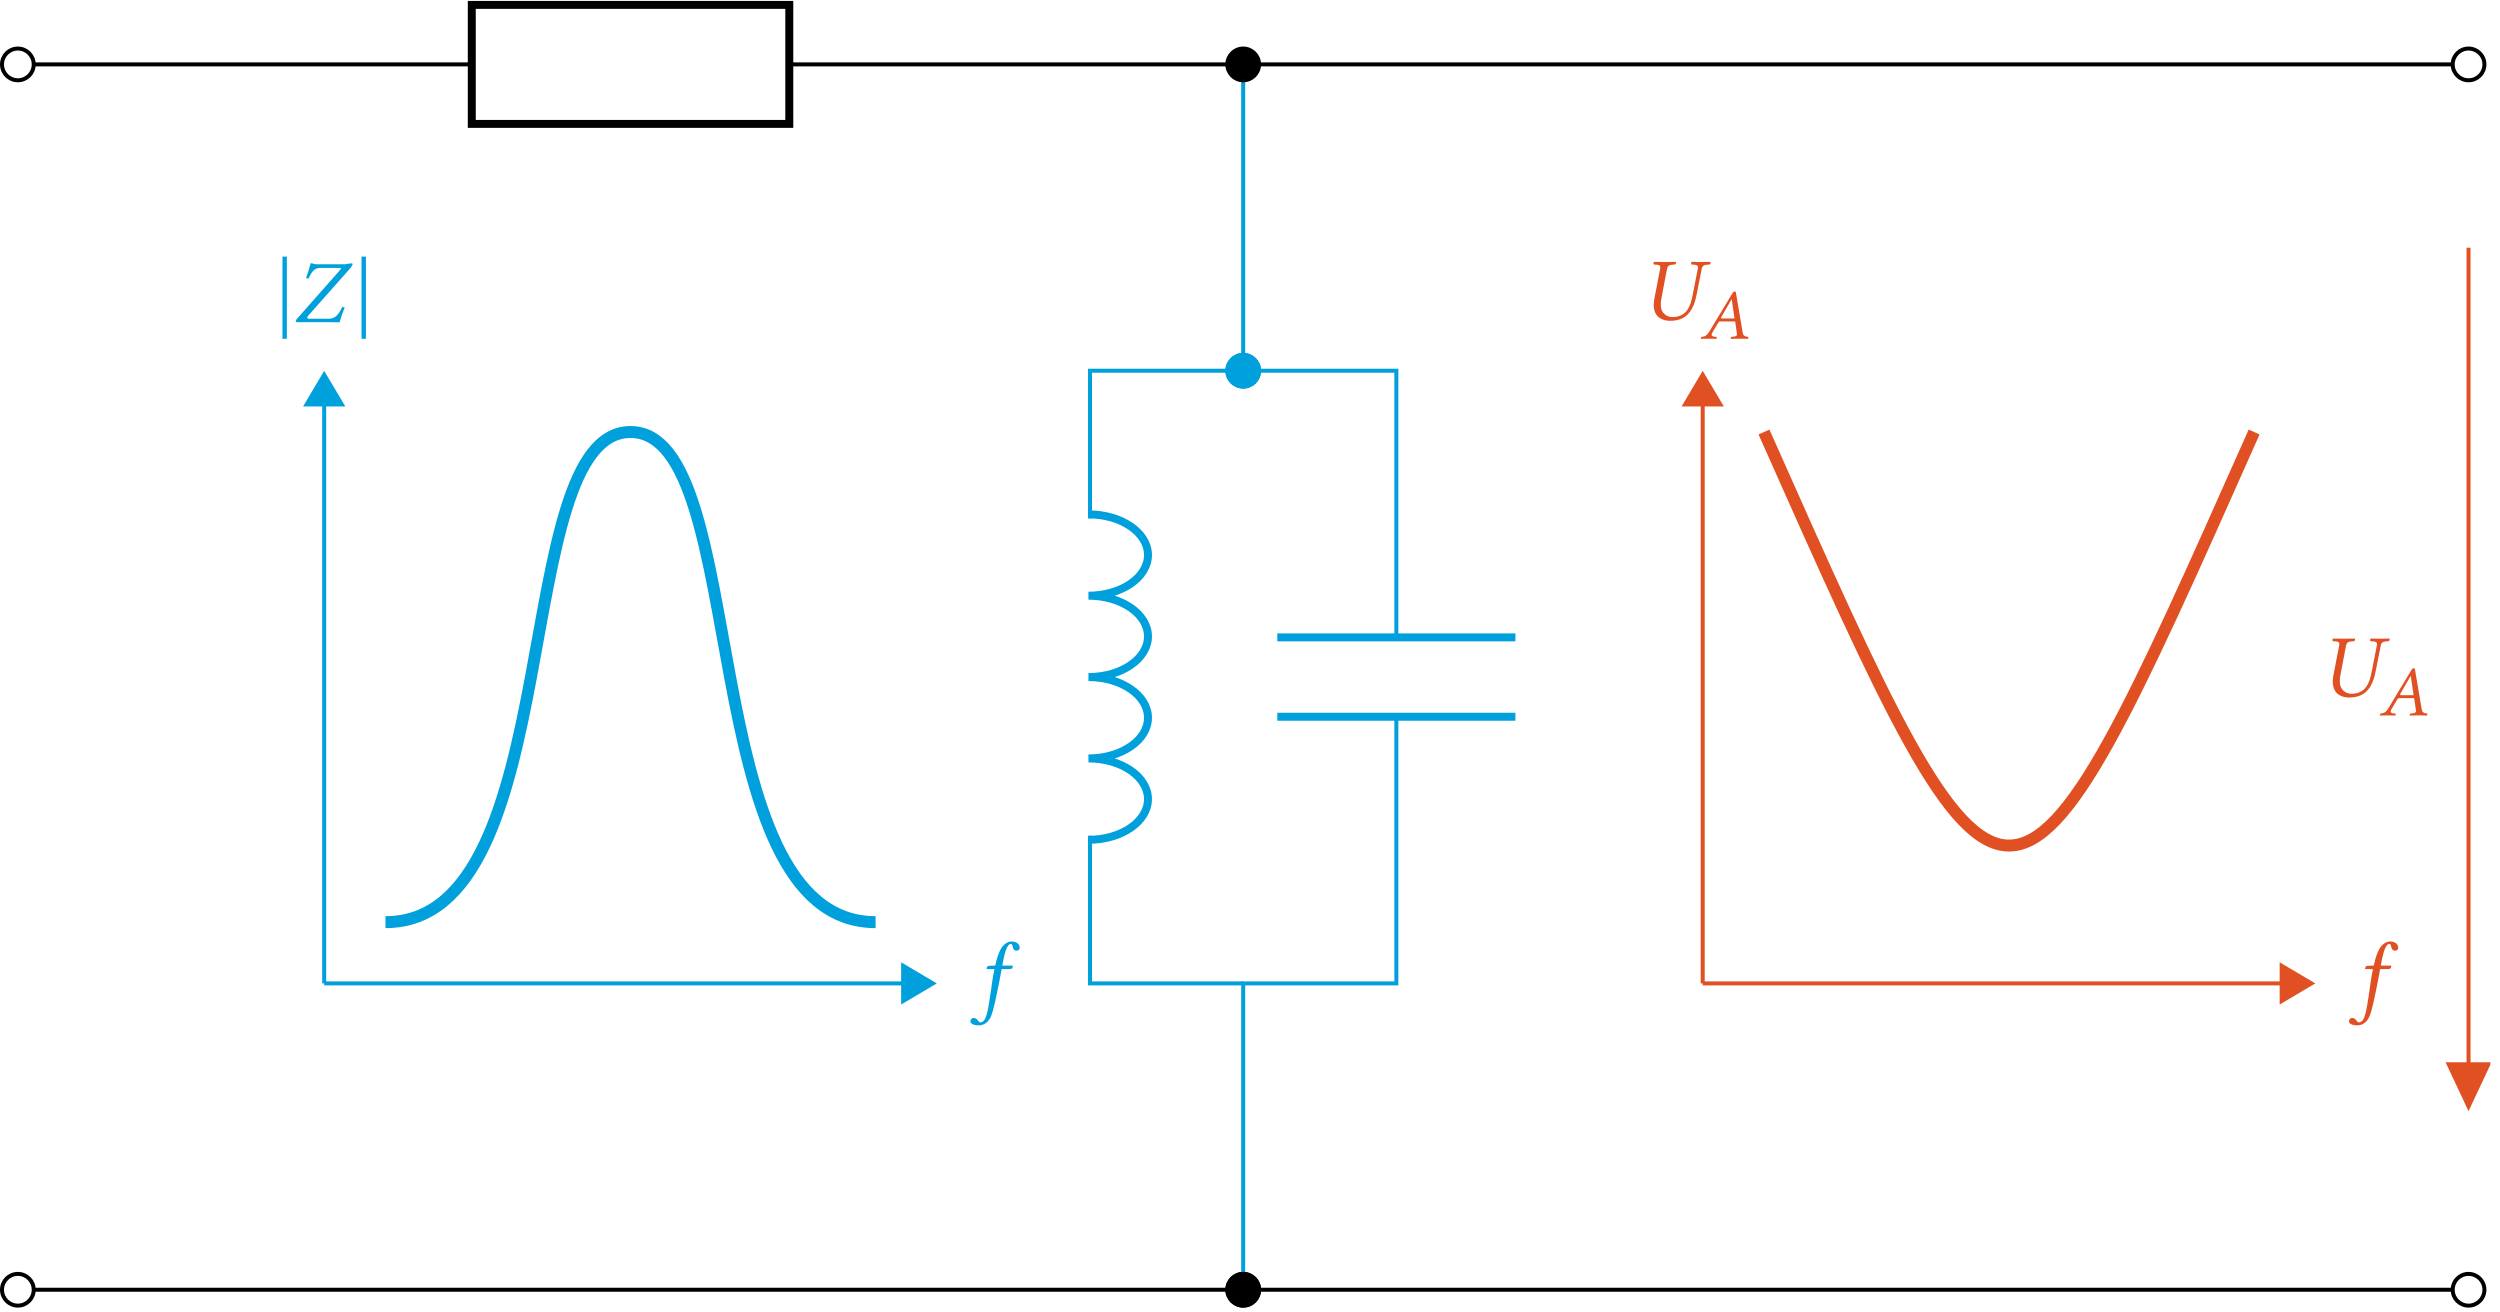
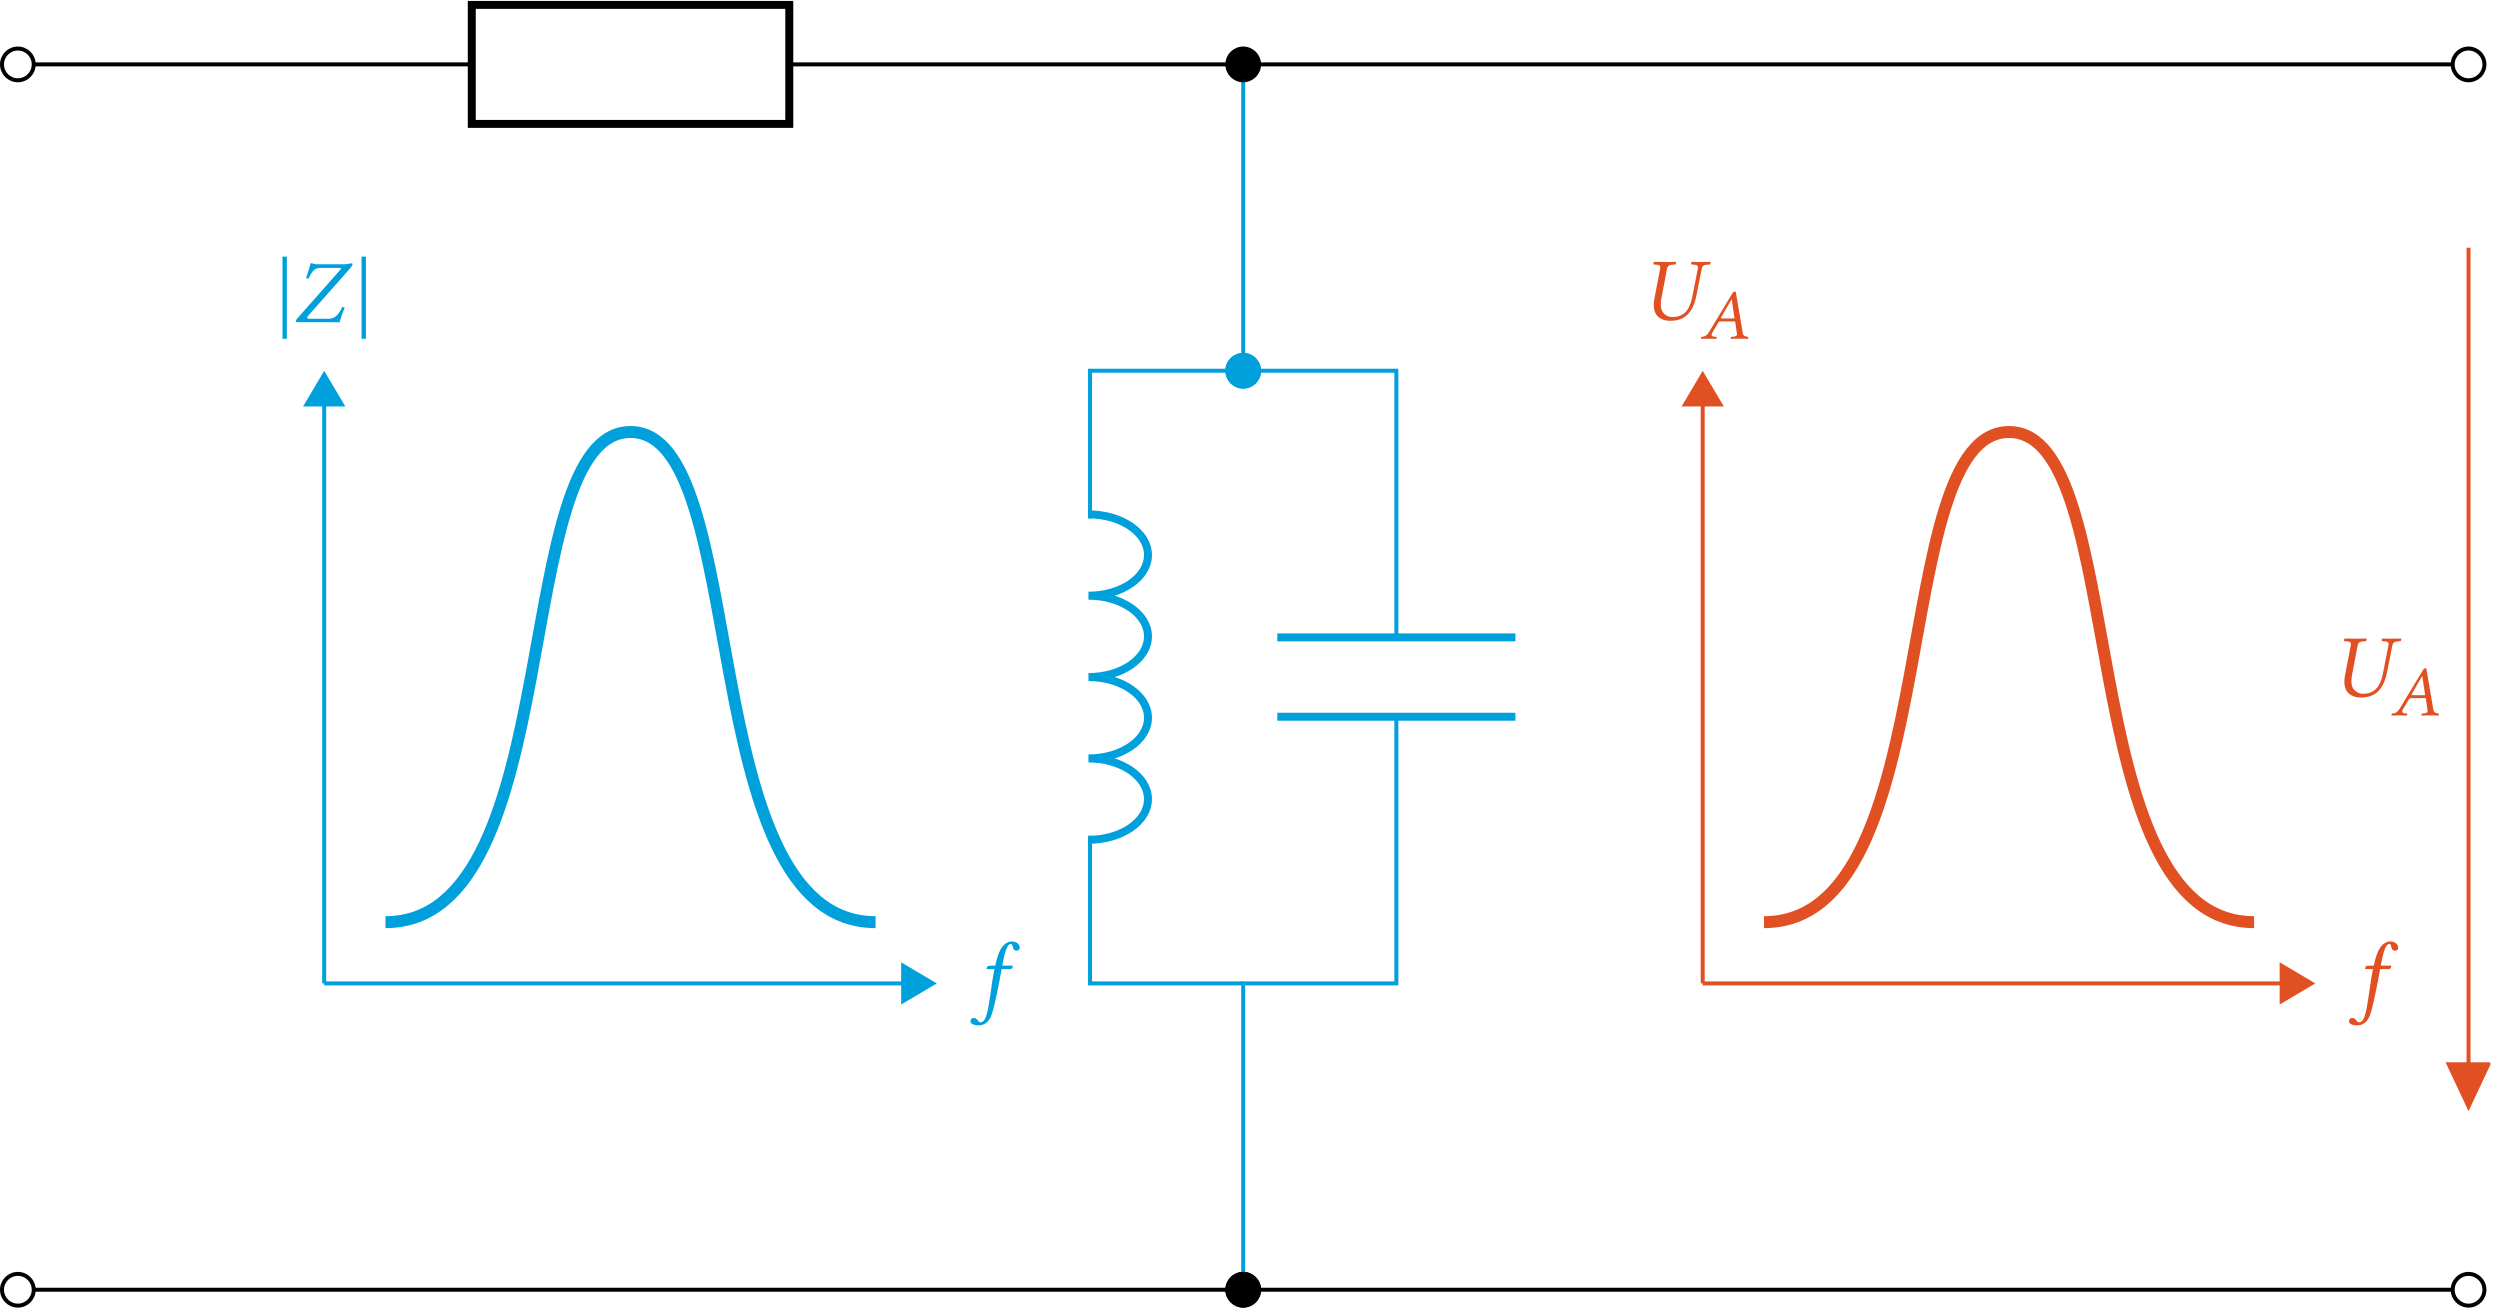
<svg xmlns="http://www.w3.org/2000/svg" xmlns:xlink="http://www.w3.org/1999/xlink" width="249.036pt" height="130.671pt" viewBox="0 0 249.036 130.671">
  <defs>
    <g>
      <g id="glyph-0-0">
        <path d="M 1.828 0.094 C 3.578 0.094 4.203 -1.047 4.5 -2.641 L 4.984 -5.094 C 5.031 -5.344 5.172 -5.484 5.547 -5.5 L 5.766 -5.516 C 5.812 -5.516 5.844 -5.547 5.844 -5.594 L 5.875 -5.766 L 5.859 -5.781 C 5.453 -5.781 5.109 -5.766 4.922 -5.766 C 4.719 -5.766 4.375 -5.781 3.984 -5.781 L 3.953 -5.766 L 3.922 -5.594 C 3.922 -5.547 3.953 -5.516 3.984 -5.516 L 4.203 -5.5 C 4.5 -5.484 4.609 -5.406 4.609 -5.219 C 4.609 -5.188 4.609 -5.141 4.594 -5.094 L 4.078 -2.469 C 3.891 -1.469 3.531 -0.281 2.078 -0.281 C 1.656 -0.281 1.344 -0.469 1.141 -0.719 C 0.953 -0.969 0.906 -1.25 0.906 -1.531 C 0.906 -1.812 0.953 -2.125 1.016 -2.406 L 1.531 -5.109 C 1.594 -5.359 1.734 -5.484 2.094 -5.5 L 2.312 -5.516 C 2.359 -5.516 2.391 -5.547 2.391 -5.594 L 2.438 -5.766 L 2.406 -5.781 C 2.016 -5.781 1.656 -5.766 1.312 -5.766 C 0.969 -5.766 0.641 -5.781 0.234 -5.781 L 0.203 -5.766 L 0.172 -5.594 C 0.172 -5.547 0.203 -5.516 0.234 -5.516 L 0.453 -5.5 C 0.734 -5.484 0.859 -5.422 0.859 -5.234 C 0.859 -5.188 0.859 -5.156 0.844 -5.109 L 0.266 -2.109 C 0.219 -1.875 0.203 -1.672 0.203 -1.484 C 0.203 -0.203 1.156 0.094 1.828 0.094 Z M 1.828 0.094 " />
      </g>
      <g id="glyph-0-1">
        <path d="M 1.578 1.562 C 1.484 1.719 1.312 1.828 1.172 1.828 C 1.047 1.828 1.016 1.766 0.953 1.688 C 0.875 1.562 0.703 1.391 0.516 1.391 C 0.266 1.391 0.172 1.562 0.172 1.719 C 0.172 1.906 0.391 2.125 1 2.125 C 1.375 2.125 1.766 1.953 2.031 1.562 C 2.281 1.219 2.484 0.531 2.828 -1.156 C 2.969 -1.859 3.125 -2.578 3.25 -3.328 L 3.281 -3.484 L 4.109 -3.484 C 4.188 -3.484 4.328 -3.516 4.344 -3.594 C 4.344 -3.594 4.391 -3.781 4.391 -3.797 C 4.391 -3.812 4.375 -3.828 4.328 -3.828 L 3.344 -3.828 L 3.438 -4.344 C 3.578 -5.016 3.703 -5.422 3.828 -5.656 C 3.953 -5.906 4.078 -5.984 4.188 -5.984 C 4.312 -5.984 4.328 -5.906 4.375 -5.734 C 4.406 -5.547 4.484 -5.312 4.766 -5.312 C 5.016 -5.312 5.078 -5.516 5.078 -5.594 C 5.078 -5.938 4.797 -6.234 4.25 -6.234 C 4.062 -6.234 3.828 -6.141 3.641 -6 C 3.359 -5.766 2.984 -5.422 2.641 -3.828 L 2.062 -3.812 C 1.891 -3.797 1.828 -3.734 1.812 -3.656 C 1.797 -3.625 1.766 -3.516 1.766 -3.5 C 1.766 -3.484 1.781 -3.484 1.812 -3.484 L 2.562 -3.484 C 2.344 -2.469 2.312 -1.938 2.203 -1.266 C 2.062 -0.406 1.906 1.047 1.578 1.562 Z M 1.578 1.562 " />
      </g>
      <g id="glyph-0-2">
        <path d="M 1.156 1.656 L 1.156 -6.531 L 0.719 -6.531 L 0.719 1.656 Z M 1.156 1.656 " />
      </g>
      <g id="glyph-0-3">
        <path d="M 4.531 0.016 C 4.672 -0.484 4.859 -1.016 5.047 -1.469 L 4.797 -1.516 C 4.5 -0.875 4.141 -0.344 3.5 -0.344 L 1.5 -0.344 C 1.344 -0.344 1.281 -0.391 1.312 -0.469 C 1.312 -0.516 1.344 -0.562 1.406 -0.641 L 5.516 -5.281 C 5.75 -5.547 5.828 -5.703 5.828 -5.781 C 5.828 -5.844 5.797 -5.859 5.656 -5.859 C 5.547 -5.859 5.359 -5.797 5.078 -5.766 L 2.328 -5.766 C 1.938 -5.766 1.969 -5.859 1.656 -5.875 C 1.531 -5.391 1.328 -4.75 1.188 -4.391 L 1.438 -4.344 C 1.734 -4.953 1.969 -5.406 2.625 -5.406 L 4.594 -5.406 C 4.656 -5.406 4.688 -5.391 4.672 -5.328 C 4.656 -5.297 4.625 -5.234 4.562 -5.172 L 0.297 -0.344 C 0.234 -0.281 0.172 -0.172 0.172 -0.109 C 0.172 -0.031 0.219 0 0.328 0 L 3.453 0 C 3.672 0 4.531 0.016 4.531 0.016 Z M 4.531 0.016 " />
      </g>
      <g id="glyph-1-0">
        <path d="M 1.266 -0.562 L 1.875 -1.594 C 1.922 -1.688 1.969 -1.719 2.141 -1.719 L 3.562 -1.719 L 3.734 -0.516 C 3.75 -0.5 3.75 -0.469 3.75 -0.453 C 3.75 -0.297 3.641 -0.234 3.406 -0.203 L 3.203 -0.188 C 3.172 -0.188 3.156 -0.172 3.141 -0.141 L 3.125 0 L 3.141 0.016 C 3.391 0 3.781 0 4.047 0 C 4.312 0 4.594 0 4.844 0.016 L 4.859 0 L 4.875 -0.141 C 4.891 -0.172 4.859 -0.188 4.812 -0.188 L 4.75 -0.203 C 4.484 -0.234 4.359 -0.328 4.312 -0.609 L 3.656 -4.484 C 3.641 -4.625 3.625 -4.703 3.516 -4.703 C 3.422 -4.703 3.359 -4.641 3.234 -4.438 L 1 -0.734 C 0.734 -0.281 0.531 -0.219 0.234 -0.188 C 0.188 -0.188 0.172 -0.172 0.172 -0.141 L 0.141 0 L 0.156 0.016 C 0.406 0 0.516 0 0.781 0 C 1.062 0 1.422 0 1.672 0.016 L 1.703 0 L 1.719 -0.141 C 1.719 -0.172 1.703 -0.188 1.672 -0.188 L 1.484 -0.203 C 1.297 -0.219 1.219 -0.297 1.219 -0.406 C 1.219 -0.453 1.234 -0.5 1.266 -0.562 Z M 2.312 -2.016 C 2.203 -2.016 2.156 -2.031 2.156 -2.078 C 2.156 -2.078 2.156 -2.094 2.156 -2.109 L 3.203 -3.922 L 3.219 -3.922 L 3.5 -2.016 Z M 2.312 -2.016 " />
      </g>
    </g>
    <clipPath id="clip-0">
      <path clip-rule="nonzero" d="M 46 0.09 L 80 0.09 L 80 13 L 46 13 Z M 46 0.09 " />
    </clipPath>
    <clipPath id="clip-1">
      <path clip-rule="nonzero" d="M 0 0.09 L 9 0.09 L 9 14 L 0 14 Z M 0 0.09 " />
    </clipPath>
    <clipPath id="clip-2">
      <path clip-rule="nonzero" d="M 122 126 L 126 126 L 126 130.254 L 122 130.254 Z M 122 126 " />
    </clipPath>
    <clipPath id="clip-3">
      <path clip-rule="nonzero" d="M 116 121 L 132 121 L 132 130.254 L 116 130.254 Z M 116 121 " />
    </clipPath>
    <clipPath id="clip-4">
      <path clip-rule="nonzero" d="M 0 126 L 4 126 L 4 130.254 L 0 130.254 Z M 0 126 " />
    </clipPath>
    <clipPath id="clip-5">
      <path clip-rule="nonzero" d="M 0 121 L 9 121 L 9 130.254 L 0 130.254 Z M 0 121 " />
    </clipPath>
    <clipPath id="clip-6">
      <path clip-rule="nonzero" d="M 116 0.09 L 132 0.09 L 132 14 L 116 14 Z M 116 0.09 " />
    </clipPath>
    <clipPath id="clip-7">
      <path clip-rule="nonzero" d="M 238 0.09 L 248.074 0.09 L 248.074 14 L 238 14 Z M 238 0.09 " />
    </clipPath>
    <clipPath id="clip-8">
      <path clip-rule="nonzero" d="M 122 126 L 126 126 L 126 130.254 L 122 130.254 Z M 122 126 " />
    </clipPath>
    <clipPath id="clip-9">
      <path clip-rule="nonzero" d="M 116 121 L 132 121 L 132 130.254 L 116 130.254 Z M 116 121 " />
    </clipPath>
    <clipPath id="clip-10">
      <path clip-rule="nonzero" d="M 244 126 L 248 126 L 248 130.254 L 244 130.254 Z M 244 126 " />
    </clipPath>
    <clipPath id="clip-11">
      <path clip-rule="nonzero" d="M 238 121 L 248.074 121 L 248.074 130.254 L 238 130.254 Z M 238 121 " />
    </clipPath>
    <clipPath id="clip-12">
      <path clip-rule="nonzero" d="M 238 100 L 248.074 100 L 248.074 116 L 238 116 Z M 238 100 " />
    </clipPath>
  </defs>
  <path fill="none" stroke-width="0.399" stroke-linecap="butt" stroke-linejoin="miter" stroke="rgb(0%, 0%, 0%)" stroke-opacity="1" stroke-miterlimit="10" d="M -0.002 0.002 L 45.392 0.002 M 77.143 0.002 L 122.533 0.002 " transform="matrix(0.996144, 0, 0, -0.996144, 1.779113, 6.415575)" />
  <g clip-path="url(#clip-0)">
    <path fill="none" stroke-width="0.797" stroke-linecap="butt" stroke-linejoin="miter" stroke="rgb(0%, 0%, 0%)" stroke-opacity="1" stroke-miterlimit="10" d="M 45.392 5.954 L 77.143 5.954 L 77.143 -5.951 L 45.392 -5.951 Z M 45.392 5.954 " transform="matrix(0.996144, 0, 0, -0.996144, 1.779113, 6.415575)" />
  </g>
  <path fill-rule="nonzero" fill="rgb(100%, 100%, 100%)" fill-opacity="1" d="M 3.359 6.414 C 3.359 5.543 2.652 4.836 1.777 4.836 C 0.906 4.836 0.199 5.543 0.199 6.414 C 0.199 7.289 0.906 7.996 1.777 7.996 C 2.652 7.996 3.359 7.289 3.359 6.414 Z M 3.359 6.414 " />
  <g clip-path="url(#clip-1)">
    <path fill="none" stroke-width="0.399" stroke-linecap="butt" stroke-linejoin="miter" stroke="rgb(0%, 0%, 0%)" stroke-opacity="1" stroke-miterlimit="10" d="M 1.586 0.002 C 1.586 0.876 0.877 1.586 -0.002 1.586 C -0.876 1.586 -1.586 0.876 -1.586 0.002 C -1.586 -0.877 -0.876 -1.587 -0.002 -1.587 C 0.877 -1.587 1.586 -0.877 1.586 0.002 Z M 1.586 0.002 " transform="matrix(0.996144, 0, 0, -0.996144, 1.779113, 6.415575)" />
  </g>
  <path fill="none" stroke-width="0.399" stroke-linecap="butt" stroke-linejoin="miter" stroke="rgb(0%, 62.746%, 86.275%)" stroke-opacity="1" stroke-miterlimit="10" d="M 122.533 0.002 L 122.533 -15.315 M 122.533 -15.315 L 122.533 -30.632 " transform="matrix(0.996144, 0, 0, -0.996144, 1.779113, 6.415575)" />
  <path fill="none" stroke-width="0.399" stroke-linecap="butt" stroke-linejoin="miter" stroke="rgb(0%, 62.746%, 86.275%)" stroke-opacity="1" stroke-miterlimit="10" d="M 122.533 -30.632 L 114.875 -30.632 M 114.875 -30.632 L 107.216 -30.632 L 107.216 -45.392 M 107.216 -77.14 L 107.216 -91.9 L 114.875 -91.9 M 114.875 -91.9 L 122.533 -91.9 " transform="matrix(0.996144, 0, 0, -0.996144, 1.779113, 6.415575)" />
  <path fill-rule="nonzero" fill="rgb(0%, 62.746%, 86.275%)" fill-opacity="1" stroke-width="0.399" stroke-linecap="butt" stroke-linejoin="miter" stroke="rgb(0%, 62.746%, 86.275%)" stroke-opacity="1" stroke-miterlimit="10" d="M 124.121 -30.632 C 124.121 -29.758 123.412 -29.048 122.533 -29.048 C 121.659 -29.048 120.949 -29.758 120.949 -30.632 C 120.949 -31.511 121.659 -32.22 122.533 -32.22 C 123.412 -32.22 124.121 -31.511 124.121 -30.632 Z M 124.121 -30.632 " transform="matrix(0.996144, 0, 0, -0.996144, 1.779113, 6.415575)" />
  <path fill="none" stroke-width="0.797" stroke-linecap="butt" stroke-linejoin="bevel" stroke="rgb(0%, 62.746%, 86.275%)" stroke-opacity="1" stroke-miterlimit="10" d="M 107.059 -44.996 C 110.346 -44.996 113.012 -46.816 113.012 -49.063 C 113.012 -51.31 110.346 -53.129 107.059 -53.129 C 110.346 -53.129 113.012 -54.953 113.012 -57.2 C 113.012 -59.446 110.346 -61.266 107.059 -61.266 C 110.346 -61.266 113.012 -63.089 113.012 -65.336 C 113.012 -67.583 110.346 -69.403 107.059 -69.403 C 110.346 -69.403 113.012 -71.226 113.012 -73.473 C 113.012 -75.72 110.346 -77.54 107.059 -77.54 " transform="matrix(0.996144, 0, 0, -0.996144, 1.779113, 6.415575)" />
  <path fill="none" stroke-width="0.399" stroke-linecap="butt" stroke-linejoin="miter" stroke="rgb(0%, 62.746%, 86.275%)" stroke-opacity="1" stroke-miterlimit="10" d="M 122.533 -30.632 L 130.192 -30.632 M 130.192 -30.632 L 137.85 -30.632 L 137.85 -57.298 M 137.85 -65.234 L 137.85 -91.9 L 130.192 -91.9 M 130.192 -91.9 L 122.533 -91.9 L 122.533 -107.217 M 122.533 -107.217 L 122.533 -122.533 " transform="matrix(0.996144, 0, 0, -0.996144, 1.779113, 6.415575)" />
  <path fill-rule="nonzero" fill="rgb(0%, 62.746%, 86.275%)" fill-opacity="1" stroke-width="0.399" stroke-linecap="butt" stroke-linejoin="miter" stroke="rgb(0%, 62.746%, 86.275%)" stroke-opacity="1" stroke-miterlimit="10" d="M 124.121 -30.632 C 124.121 -29.758 123.412 -29.048 122.533 -29.048 C 121.659 -29.048 120.949 -29.758 120.949 -30.632 C 120.949 -31.511 121.659 -32.22 122.533 -32.22 C 123.412 -32.22 124.121 -31.511 124.121 -30.632 Z M 124.121 -30.632 " transform="matrix(0.996144, 0, 0, -0.996144, 1.779113, 6.415575)" />
  <path fill="none" stroke-width="0.797" stroke-linecap="butt" stroke-linejoin="miter" stroke="rgb(0%, 62.746%, 86.275%)" stroke-opacity="1" stroke-miterlimit="10" d="M 149.755 -57.298 L 125.945 -57.298 M 149.755 -65.234 L 125.945 -65.234 " transform="matrix(0.996144, 0, 0, -0.996144, 1.779113, 6.415575)" />
  <path fill="none" stroke-width="0.399" stroke-linecap="butt" stroke-linejoin="miter" stroke="rgb(0%, 0%, 0%)" stroke-opacity="1" stroke-miterlimit="10" d="M 122.533 -122.533 L 61.266 -122.533 M 61.266 -122.533 L -0.002 -122.533 " transform="matrix(0.996144, 0, 0, -0.996144, 1.779113, 6.415575)" />
  <g clip-path="url(#clip-2)">
    <path fill-rule="nonzero" fill="rgb(0%, 0%, 0%)" fill-opacity="1" d="M 125.422 128.477 C 125.422 127.605 124.715 126.898 123.84 126.898 C 122.969 126.898 122.262 127.605 122.262 128.477 C 122.262 129.352 122.969 130.059 123.84 130.059 C 124.715 130.059 125.422 129.352 125.422 128.477 Z M 125.422 128.477 " />
  </g>
  <g clip-path="url(#clip-3)">
    <path fill="none" stroke-width="0.399" stroke-linecap="butt" stroke-linejoin="miter" stroke="rgb(0%, 0%, 0%)" stroke-opacity="1" stroke-miterlimit="10" d="M 124.121 -122.533 C 124.121 -121.659 123.412 -120.949 122.533 -120.949 C 121.659 -120.949 120.949 -121.659 120.949 -122.533 C 120.949 -123.412 121.659 -124.122 122.533 -124.122 C 123.412 -124.122 124.121 -123.412 124.121 -122.533 Z M 124.121 -122.533 " transform="matrix(0.996144, 0, 0, -0.996144, 1.779113, 6.415575)" />
  </g>
  <g clip-path="url(#clip-4)">
    <path fill-rule="nonzero" fill="rgb(100%, 100%, 100%)" fill-opacity="1" d="M 3.359 128.477 C 3.359 127.605 2.652 126.898 1.777 126.898 C 0.906 126.898 0.199 127.605 0.199 128.477 C 0.199 129.352 0.906 130.059 1.777 130.059 C 2.652 130.059 3.359 129.352 3.359 128.477 Z M 3.359 128.477 " />
  </g>
  <g clip-path="url(#clip-5)">
    <path fill="none" stroke-width="0.399" stroke-linecap="butt" stroke-linejoin="miter" stroke="rgb(0%, 0%, 0%)" stroke-opacity="1" stroke-miterlimit="10" d="M 1.586 -122.533 C 1.586 -121.659 0.877 -120.949 -0.002 -120.949 C -0.876 -120.949 -1.586 -121.659 -1.586 -122.533 C -1.586 -123.412 -0.876 -124.122 -0.002 -124.122 C 0.877 -124.122 1.586 -123.412 1.586 -122.533 Z M 1.586 -122.533 " transform="matrix(0.996144, 0, 0, -0.996144, 1.779113, 6.415575)" />
  </g>
  <path fill="none" stroke-width="0.399" stroke-linecap="butt" stroke-linejoin="miter" stroke="rgb(0%, 0%, 0%)" stroke-opacity="1" stroke-miterlimit="10" d="M 122.533 0.002 L 183.801 0.002 M 183.801 0.002 L 245.068 0.002 " transform="matrix(0.996144, 0, 0, -0.996144, 1.779113, 6.415575)" />
  <path fill-rule="nonzero" fill="rgb(0%, 0%, 0%)" fill-opacity="1" d="M 125.422 6.414 C 125.422 5.543 124.715 4.836 123.84 4.836 C 122.969 4.836 122.262 5.543 122.262 6.414 C 122.262 7.289 122.969 7.996 123.84 7.996 C 124.715 7.996 125.422 7.289 125.422 6.414 Z M 125.422 6.414 " />
  <g clip-path="url(#clip-6)">
    <path fill="none" stroke-width="0.399" stroke-linecap="butt" stroke-linejoin="miter" stroke="rgb(0%, 0%, 0%)" stroke-opacity="1" stroke-miterlimit="10" d="M 124.121 0.002 C 124.121 0.876 123.412 1.586 122.533 1.586 C 121.659 1.586 120.949 0.876 120.949 0.002 C 120.949 -0.877 121.659 -1.587 122.533 -1.587 C 123.412 -1.587 124.121 -0.877 124.121 0.002 Z M 124.121 0.002 " transform="matrix(0.996144, 0, 0, -0.996144, 1.779113, 6.415575)" />
  </g>
  <path fill-rule="nonzero" fill="rgb(100%, 100%, 100%)" fill-opacity="1" d="M 247.484 6.414 C 247.484 5.543 246.777 4.836 245.902 4.836 C 245.031 4.836 244.324 5.543 244.324 6.414 C 244.324 7.289 245.031 7.996 245.902 7.996 C 246.777 7.996 247.484 7.289 247.484 6.414 Z M 247.484 6.414 " />
  <g clip-path="url(#clip-7)">
    <path fill="none" stroke-width="0.399" stroke-linecap="butt" stroke-linejoin="miter" stroke="rgb(0%, 0%, 0%)" stroke-opacity="1" stroke-miterlimit="10" d="M 246.656 0.002 C 246.656 0.876 245.947 1.586 245.068 1.586 C 244.194 1.586 243.484 0.876 243.484 0.002 C 243.484 -0.877 244.194 -1.587 245.068 -1.587 C 245.947 -1.587 246.656 -0.877 246.656 0.002 Z M 246.656 0.002 " transform="matrix(0.996144, 0, 0, -0.996144, 1.779113, 6.415575)" />
  </g>
  <path fill="none" stroke-width="0.399" stroke-linecap="butt" stroke-linejoin="miter" stroke="rgb(0%, 0%, 0%)" stroke-opacity="1" stroke-miterlimit="10" d="M 122.533 -122.533 L 183.801 -122.533 M 183.801 -122.533 L 245.068 -122.533 " transform="matrix(0.996144, 0, 0, -0.996144, 1.779113, 6.415575)" />
  <g clip-path="url(#clip-8)">
    <path fill-rule="nonzero" fill="rgb(0%, 0%, 0%)" fill-opacity="1" d="M 125.422 128.477 C 125.422 127.605 124.715 126.898 123.84 126.898 C 122.969 126.898 122.262 127.605 122.262 128.477 C 122.262 129.352 122.969 130.059 123.84 130.059 C 124.715 130.059 125.422 129.352 125.422 128.477 Z M 125.422 128.477 " />
  </g>
  <g clip-path="url(#clip-9)">
    <path fill="none" stroke-width="0.399" stroke-linecap="butt" stroke-linejoin="miter" stroke="rgb(0%, 0%, 0%)" stroke-opacity="1" stroke-miterlimit="10" d="M 124.121 -122.533 C 124.121 -121.659 123.412 -120.949 122.533 -120.949 C 121.659 -120.949 120.949 -121.659 120.949 -122.533 C 120.949 -123.412 121.659 -124.122 122.533 -124.122 C 123.412 -124.122 124.121 -123.412 124.121 -122.533 Z M 124.121 -122.533 " transform="matrix(0.996144, 0, 0, -0.996144, 1.779113, 6.415575)" />
  </g>
  <g clip-path="url(#clip-10)">
    <path fill-rule="nonzero" fill="rgb(100%, 100%, 100%)" fill-opacity="1" d="M 247.484 128.477 C 247.484 127.605 246.777 126.898 245.902 126.898 C 245.031 126.898 244.324 127.605 244.324 128.477 C 244.324 129.352 245.031 130.059 245.902 130.059 C 246.777 130.059 247.484 129.352 247.484 128.477 Z M 247.484 128.477 " />
  </g>
  <g clip-path="url(#clip-11)">
    <path fill="none" stroke-width="0.399" stroke-linecap="butt" stroke-linejoin="miter" stroke="rgb(0%, 0%, 0%)" stroke-opacity="1" stroke-miterlimit="10" d="M 246.656 -122.533 C 246.656 -121.659 245.947 -120.949 245.068 -120.949 C 244.194 -120.949 243.484 -121.659 243.484 -122.533 C 243.484 -123.412 244.194 -124.122 245.068 -124.122 C 245.947 -124.122 246.656 -123.412 246.656 -122.533 Z M 246.656 -122.533 " transform="matrix(0.996144, 0, 0, -0.996144, 1.779113, 6.415575)" />
  </g>
  <path fill="none" stroke-width="0.399" stroke-linecap="butt" stroke-linejoin="miter" stroke="rgb(88.234%, 31.374%, 13.724%)" stroke-opacity="1" stroke-miterlimit="10" d="M 168.484 -91.9 L 168.484 -34.107 " transform="matrix(0.996144, 0, 0, -0.996144, 1.779113, 6.415575)" />
  <path fill-rule="nonzero" fill="rgb(88.234%, 31.374%, 13.724%)" fill-opacity="1" stroke-width="0.399" stroke-linecap="butt" stroke-linejoin="miter" stroke="rgb(88.234%, 31.374%, 13.724%)" stroke-opacity="1" stroke-miterlimit="10" d="M 3.173 0.001 L 0.201 1.762 L 0.201 -1.763 Z M 3.173 0.001 " transform="matrix(0, -0.996144, -0.996144, 0, 169.6145, 40.48929)" />
  <g fill="rgb(88.234%, 31.374%, 13.724%)" fill-opacity="1">
    <use xlink:href="#glyph-0-0" x="164.533" y="31.865" />
  </g>
  <g fill="rgb(88.234%, 31.374%, 13.724%)" fill-opacity="1">
    <use xlink:href="#glyph-1-0" x="169.285" y="33.741" />
  </g>
  <path fill="none" stroke-width="0.399" stroke-linecap="butt" stroke-linejoin="miter" stroke="rgb(88.234%, 31.374%, 13.724%)" stroke-opacity="1" stroke-miterlimit="10" d="M 168.484 -91.9 L 226.281 -91.9 " transform="matrix(0.996144, 0, 0, -0.996144, 1.779113, 6.415575)" />
  <path fill-rule="nonzero" fill="rgb(88.234%, 31.374%, 13.724%)" fill-opacity="1" stroke-width="0.399" stroke-linecap="butt" stroke-linejoin="miter" stroke="rgb(88.234%, 31.374%, 13.724%)" stroke-opacity="1" stroke-miterlimit="10" d="M 3.175 0.001 L 0.199 1.762 L 0.199 -1.763 Z M 3.175 0.001 " transform="matrix(0.996144, 0, 0, -0.996144, 227.0874, 97.96215)" />
  <g fill="rgb(88.234%, 31.374%, 13.724%)" fill-opacity="1">
    <use xlink:href="#glyph-0-1" x="233.819" y="100.015" />
  </g>
-   <path fill="none" stroke-width="1.196" stroke-linecap="butt" stroke-linejoin="miter" stroke="rgb(88.234%, 31.374%, 13.724%)" stroke-opacity="1" stroke-miterlimit="10" d="M 174.613 -36.761 C 199.118 -91.9 199.118 -91.9 223.626 -36.761 " transform="matrix(0.996144, 0, 0, -0.996144, 1.779113, 6.415575)" />
+   <path fill="none" stroke-width="1.196" stroke-linecap="butt" stroke-linejoin="miter" stroke="rgb(88.234%, 31.374%, 13.724%)" stroke-opacity="1" stroke-miterlimit="10" d="M 174.613 -85.775 C 192.992 -85.775 186.867 -36.761 199.118 -36.761 M 199.118 -36.761 C 211.372 -36.761 205.247 -85.775 223.626 -85.775 " transform="matrix(0.996144, 0, 0, -0.996144, 1.779113, 6.415575)" />
  <path fill="none" stroke-width="0.399" stroke-linecap="butt" stroke-linejoin="miter" stroke="rgb(0%, 62.746%, 86.275%)" stroke-opacity="1" stroke-miterlimit="10" d="M 30.632 -91.9 L 30.632 -34.107 " transform="matrix(0.996144, 0, 0, -0.996144, 1.779113, 6.415575)" />
  <path fill-rule="nonzero" fill="rgb(0%, 62.746%, 86.275%)" fill-opacity="1" stroke-width="0.399" stroke-linecap="butt" stroke-linejoin="miter" stroke="rgb(0%, 62.746%, 86.275%)" stroke-opacity="1" stroke-miterlimit="10" d="M 3.173 0.002 L 0.201 1.762 L 0.201 -1.763 Z M 3.173 0.002 " transform="matrix(0, -0.996144, -0.996144, 0, 32.29463, 40.48929)" />
  <g fill="rgb(0%, 62.746%, 86.275%)" fill-opacity="1">
    <use xlink:href="#glyph-0-2" x="27.418" y="32.093" />
    <use xlink:href="#glyph-0-3" x="29.294" y="32.093" />
  </g>
  <g fill="rgb(0%, 62.746%, 86.275%)" fill-opacity="1">
    <use xlink:href="#glyph-0-2" x="35.296" y="32.093" />
  </g>
  <path fill="none" stroke-width="0.399" stroke-linecap="butt" stroke-linejoin="miter" stroke="rgb(0%, 62.746%, 86.275%)" stroke-opacity="1" stroke-miterlimit="10" d="M 30.632 -91.9 L 88.429 -91.9 " transform="matrix(0.996144, 0, 0, -0.996144, 1.779113, 6.415575)" />
  <path fill-rule="nonzero" fill="rgb(0%, 62.746%, 86.275%)" fill-opacity="1" stroke-width="0.399" stroke-linecap="butt" stroke-linejoin="miter" stroke="rgb(0%, 62.746%, 86.275%)" stroke-opacity="1" stroke-miterlimit="10" d="M 3.174 0.001 L 0.198 1.762 L 0.198 -1.763 Z M 3.174 0.001 " transform="matrix(0.996144, 0, 0, -0.996144, 89.76748, 97.96215)" />
  <g fill="rgb(0%, 62.746%, 86.275%)" fill-opacity="1">
    <use xlink:href="#glyph-0-1" x="96.5" y="100.015" />
  </g>
  <path fill="none" stroke-width="1.196" stroke-linecap="butt" stroke-linejoin="miter" stroke="rgb(0%, 62.746%, 86.275%)" stroke-opacity="1" stroke-miterlimit="10" d="M 36.761 -85.775 C 55.141 -85.775 49.015 -36.761 61.266 -36.761 M 61.266 -36.761 C 73.52 -36.761 67.395 -85.775 85.774 -85.775 " transform="matrix(0.996144, 0, 0, -0.996144, 1.779113, 6.415575)" />
  <path fill="none" stroke-width="0.399" stroke-linecap="butt" stroke-linejoin="miter" stroke="rgb(88.234%, 31.374%, 13.724%)" stroke-opacity="1" stroke-miterlimit="10" d="M 245.068 -18.331 L 245.068 -104.205 " transform="matrix(0.996144, 0, 0, -0.996144, 1.779113, 6.415575)" />
  <path fill-rule="nonzero" fill="rgb(88.234%, 31.374%, 13.724%)" fill-opacity="1" d="M 245.902 106.016 L 243.926 106.016 L 245.902 110.219 L 247.879 106.016 Z M 245.902 106.016 " />
  <g clip-path="url(#clip-12)">
    <path fill="none" stroke-width="0.399" stroke-linecap="butt" stroke-linejoin="miter" stroke="rgb(88.234%, 31.374%, 13.724%)" stroke-opacity="1" stroke-miterlimit="10" d="M 245.068 -99.986 L 243.084 -99.986 L 245.068 -104.205 L 247.052 -99.986 Z M 245.068 -99.986 " transform="matrix(0.996144, 0, 0, -0.996144, 1.779113, 6.415575)" />
  </g>
  <g fill="rgb(88.234%, 31.374%, 13.724%)" fill-opacity="1">
-     <use xlink:href="#glyph-0-0" x="232.174" y="69.39" />
+     <use xlink:href="#glyph-0-0" x="233.328" y="69.39" />
  </g>
  <g fill="rgb(88.234%, 31.374%, 13.724%)" fill-opacity="1">
-     <use xlink:href="#glyph-1-0" x="236.926" y="71.266" />
+     <use xlink:href="#glyph-1-0" x="238.079" y="71.266" />
  </g>
</svg>
